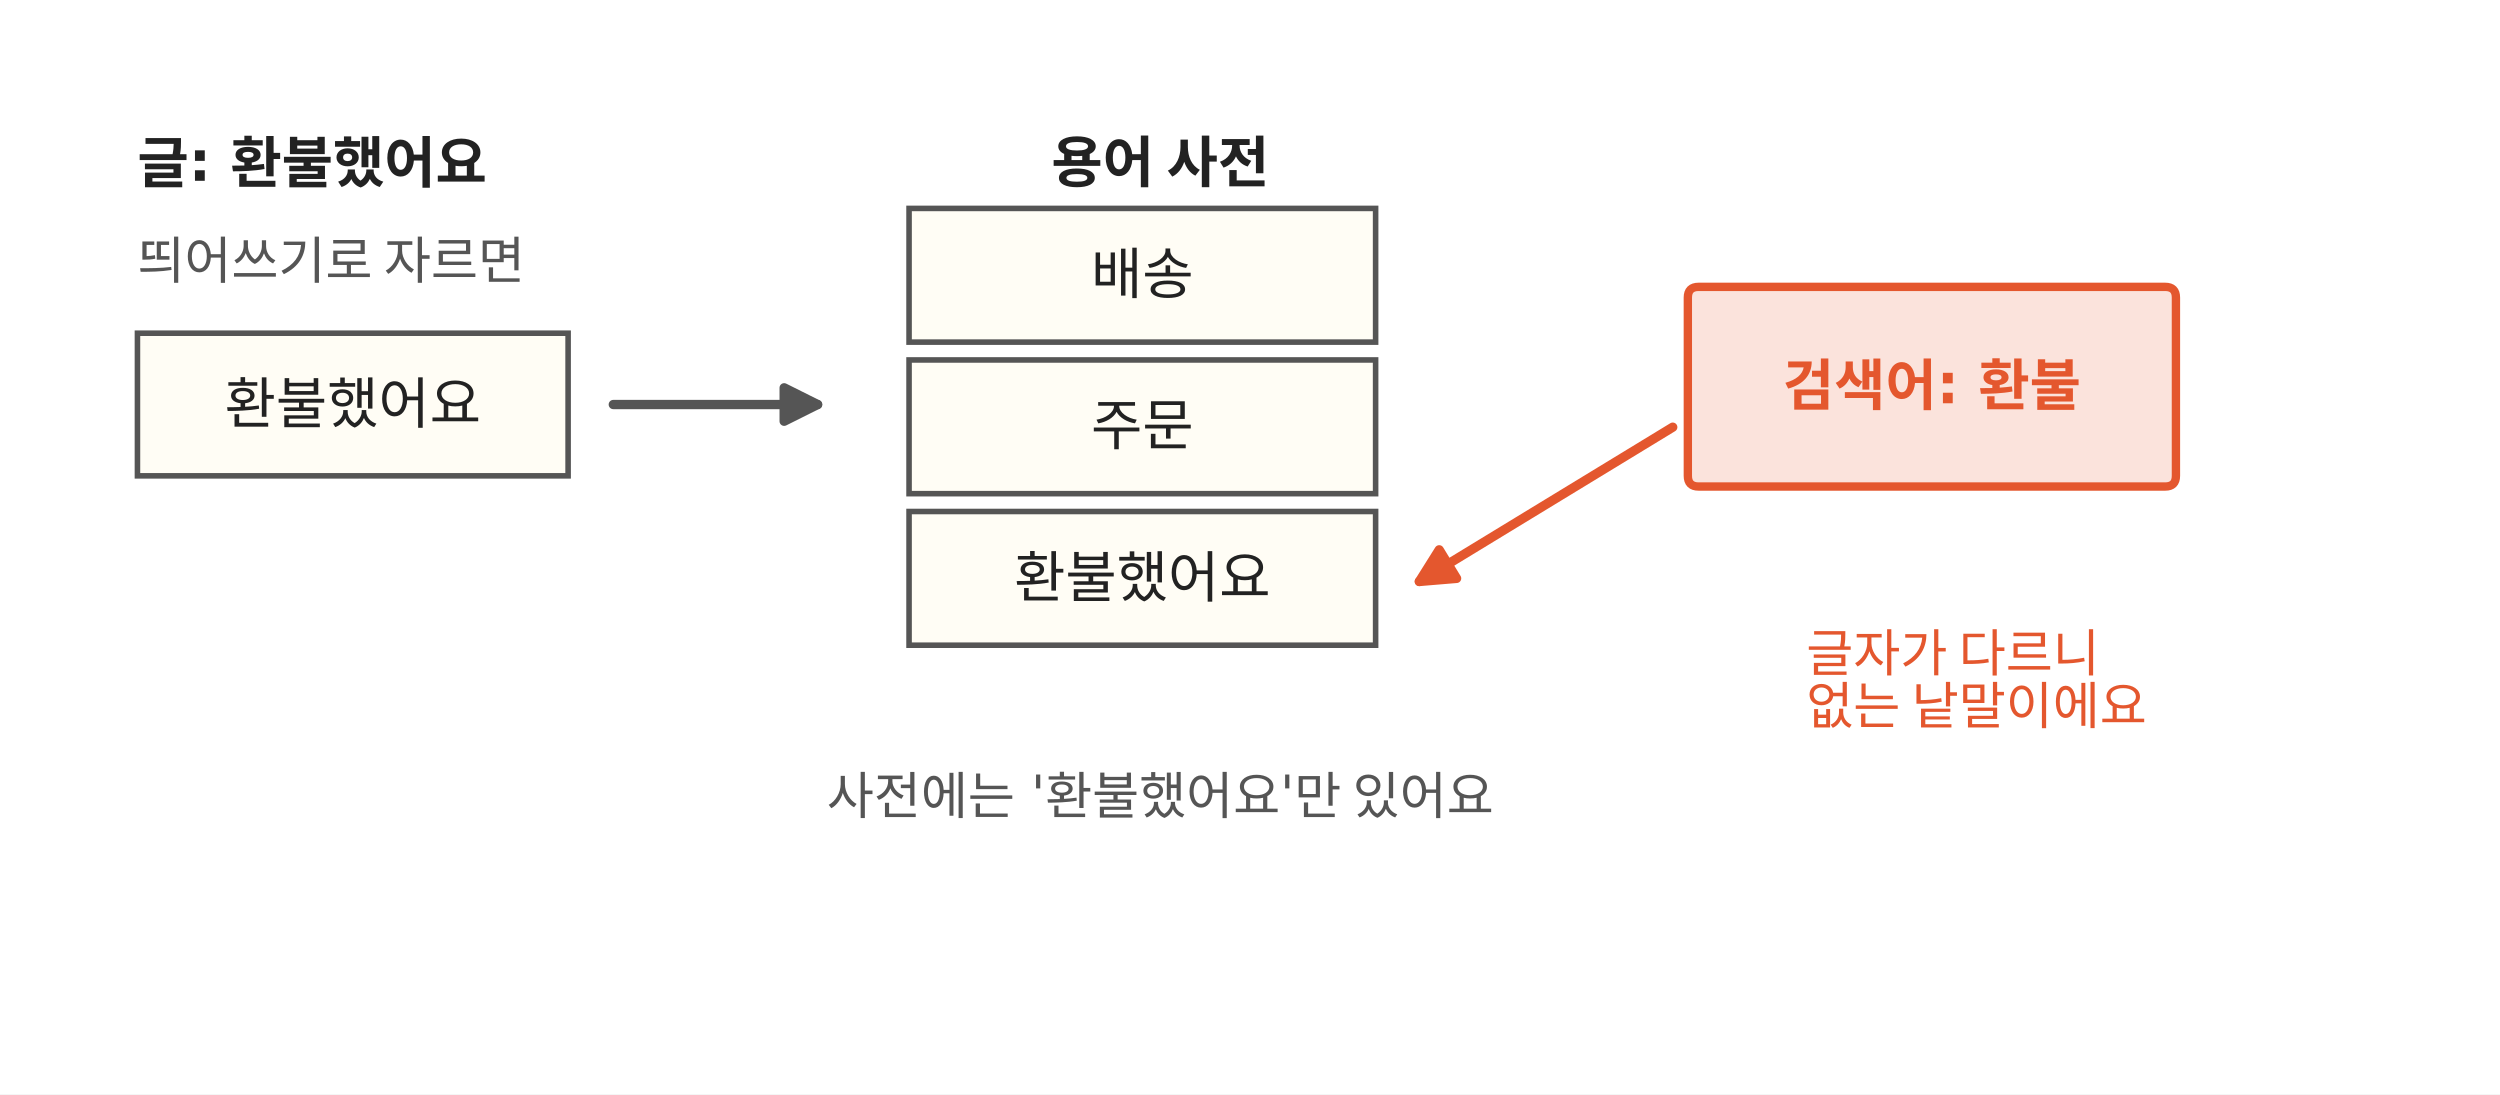
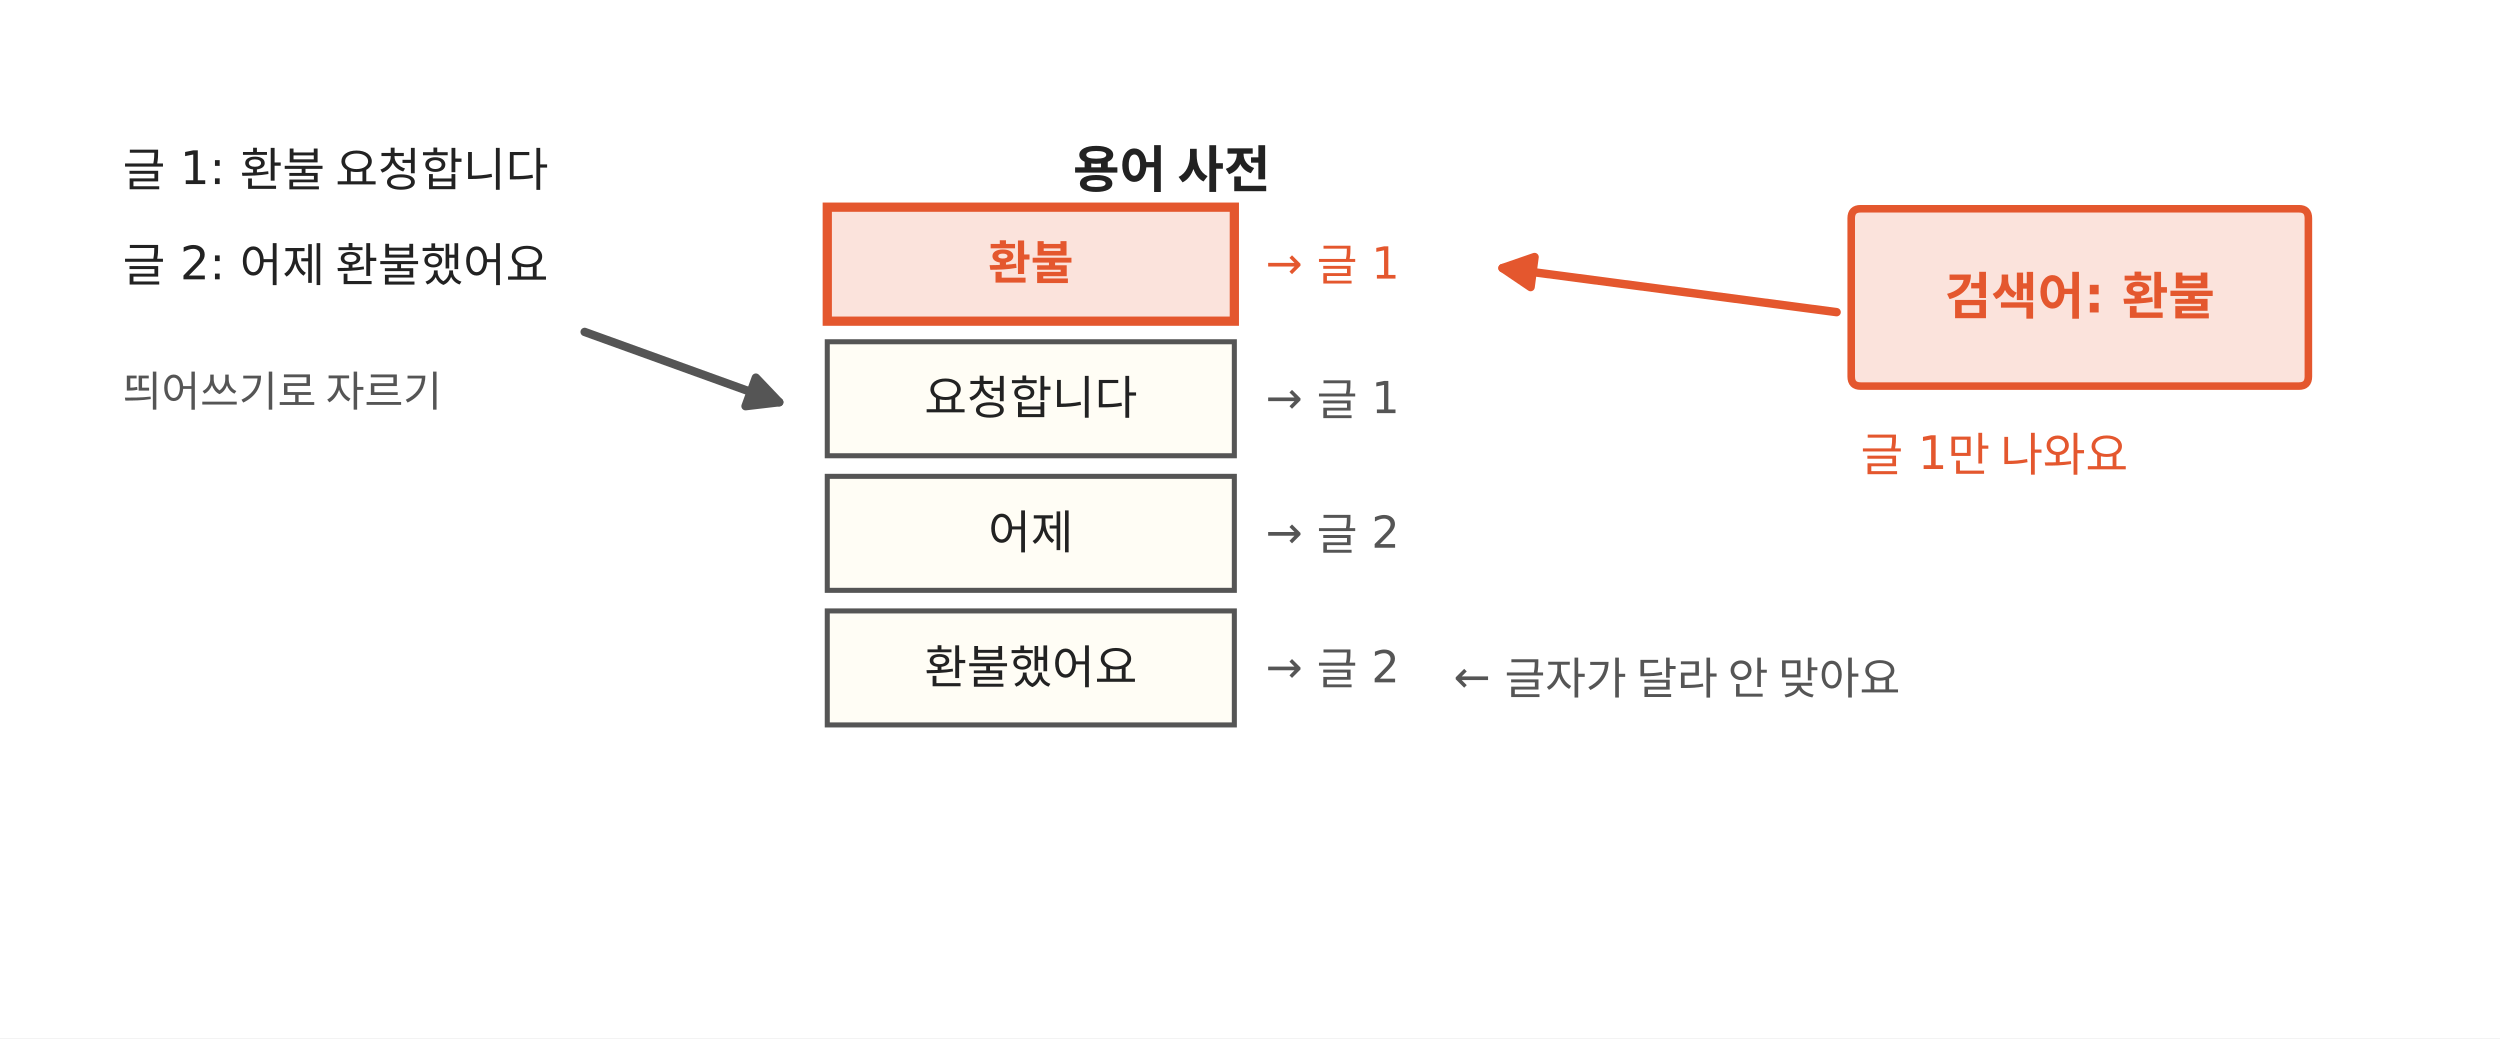
- <svg xmlns="http://www.w3.org/2000/svg" width="538.2pt" height="235.584pt" viewBox="0 0 538.2 235.584" version="1.1">
+ <svg xmlns="http://www.w3.org/2000/svg" width="594pt" height="246.672pt" viewBox="0 0 594 246.672" version="1.1">
  <defs>
    <style type="text/css">*{stroke-linejoin: round; stroke-linecap: butt}</style>
  </defs>
  <g id="figure_1">
    <g id="patch_1">
-       <path d="M 0 235.584  L 538.2 235.584  L 538.2 0  L 0 0  z " style="fill: #ffffff" />
+       <path d="M 0 246.672  L 594 246.672  L 594 0  L 0 0  z " style="fill: #ffffff" />
    </g>
    <g id="axes_1">
      <g id="patch_2">
-         <path d="M 29.589 102.439  L 122.303 102.439  L 122.303 71.734  L 29.589 71.734  z " clip-path="url(#pbd726e0ee0)" style="fill: #fffdf5; stroke: #555555; stroke-width: 1.2; stroke-linejoin: miter" />
+         <path d="M 138.919 78.871  Q 163.08 87.597 185.139 95.564  " clip-path="url(#p491ca87275)" style="fill: none; stroke: #555555; stroke-width: 2; stroke-linecap: round" />
+         <path d="M 179.59 89.732  L 185.139 95.564  L 177.144 96.504  z " clip-path="url(#p491ca87275)" style="fill: #555555; stroke: #555555; stroke-width: 2; stroke-linecap: round" />
      </g>
      <g id="patch_3">
-         <path d="M 132.031 87.087  Q 155.141 87.087 176.015 87.087  " clip-path="url(#pbd726e0ee0)" style="fill: none; stroke: #555555; stroke-width: 2; stroke-linecap: round" />
-         <path d="M 168.815 83.487  L 176.015 87.087  L 168.815 90.687  z " clip-path="url(#pbd726e0ee0)" style="fill: #555555; stroke: #555555; stroke-width: 2; stroke-linecap: round" />
+         <path d="M 196.56 76.311  L 293.28 76.311  L 293.28 49.225  L 196.56 49.225  z " clip-path="url(#p491ca87275)" style="fill: #fbe3dc; stroke: #e4572e; stroke-width: 2.2; stroke-linejoin: miter" />
      </g>
      <g id="patch_4">
-         <path d="M 195.702 73.653  L 296.142 73.653  L 296.142 44.867  L 195.702 44.867  z " clip-path="url(#pbd726e0ee0)" style="fill: #fffdf5; stroke: #555555; stroke-width: 1.2; stroke-linejoin: miter" />
+         <path d="M 196.56 108.288  L 293.28 108.288  L 293.28 81.202  L 196.56 81.202  z " clip-path="url(#p491ca87275)" style="fill: #fffdf5; stroke: #555555; stroke-width: 1.2; stroke-linejoin: miter" />
      </g>
      <g id="patch_5">
-         <path d="M 195.702 106.278  L 296.142 106.278  L 296.142 77.491  L 195.702 77.491  z " clip-path="url(#pbd726e0ee0)" style="fill: #fffdf5; stroke: #555555; stroke-width: 1.2; stroke-linejoin: miter" />
+         <path d="M 196.56 140.265  L 293.28 140.265  L 293.28 113.179  L 196.56 113.179  z " clip-path="url(#p491ca87275)" style="fill: #fffdf5; stroke: #555555; stroke-width: 1.2; stroke-linejoin: miter" />
      </g>
      <g id="patch_6">
-         <path d="M 195.702 138.902  L 296.142 138.902  L 296.142 110.116  L 195.702 110.116  z " clip-path="url(#pbd726e0ee0)" style="fill: #fffdf5; stroke: #555555; stroke-width: 1.2; stroke-linejoin: miter" />
+         <path d="M 196.56 172.242  L 293.28 172.242  L 293.28 145.156  L 196.56 145.156  z " clip-path="url(#p491ca87275)" style="fill: #fffdf5; stroke: #555555; stroke-width: 1.2; stroke-linejoin: miter" />
      </g>
      <g id="patch_7">
-         <path d="M 365.677 104.742  L 466.117 104.742  Q 468.435 104.742 468.435 102.439  L 468.435 64.058  Q 468.435 61.755 466.117 61.755  L 365.677 61.755  Q 363.359 61.755 363.359 64.058  L 363.359 102.439  Q 363.359 104.742 365.677 104.742  z " clip-path="url(#pbd726e0ee0)" style="fill: #fbe3dc; stroke: #e4572e; stroke-width: 1.8; stroke-linejoin: miter" />
+         <path d="M 442.08 91.735  L 546.24 91.735  Q 548.472 91.735 548.472 89.478  L 548.472 51.858  Q 548.472 49.601 546.24 49.601  L 442.08 49.601  Q 439.848 49.601 439.848 51.858  L 439.848 89.478  Q 439.848 91.735 442.08 91.735  z " clip-path="url(#p491ca87275)" style="fill: #fbe3dc; stroke: #e4572e; stroke-width: 1.8; stroke-linejoin: miter" />
      </g>
      <g id="patch_8">
-         <path d="M 360.107 91.964  Q 331.876 109.156 305.554 125.184  " clip-path="url(#pbd726e0ee0)" style="fill: none; stroke: #e4572e; stroke-width: 2; stroke-linecap: round" />
-         <path d="M 313.576 124.514  L 305.554 125.184  L 309.831 118.365  z " clip-path="url(#pbd726e0ee0)" style="fill: #e4572e; stroke: #e4572e; stroke-width: 2; stroke-linecap: round" />
+         <path d="M 436.378 74.169  Q 395.58 68.787 356.999 63.698  " clip-path="url(#p491ca87275)" style="fill: none; stroke: #e4572e; stroke-width: 2; stroke-linecap: round" />
+         <path d="M 363.666 68.208  L 356.999 63.698  L 364.608 61.07  z " clip-path="url(#p491ca87275)" style="fill: #e4572e; stroke: #e4572e; stroke-width: 2; stroke-linecap: round" />
      </g>
      <g id="text_1">
-         <text style="fill: #222222; font: 700 12px 'Apple SD Gothic Neo', 'Noto Sans KR', 'Malgun Gothic', 'DejaVu Sans', 'Bitstream Vera Sans', 'Computer Modern Sans Serif', 'Lucida Grande', 'Verdana', 'Geneva', 'Lucid', 'Arial', 'Helvetica', 'Avant Garde', sans-serif; text-anchor: start" x="29.589" y="39.334" transform="rotate(-0 29.58923 39.33388)">글: 환불했어요</text>
+         <text style="fill: #222222; font: 11px 'Apple SD Gothic Neo', 'Noto Sans KR', 'Malgun Gothic', 'DejaVu Sans', 'Bitstream Vera Sans', 'Computer Modern Sans Serif', 'Lucida Grande', 'Verdana', 'Geneva', 'Lucid', 'Arial', 'Helvetica', 'Avant Garde', sans-serif; text-anchor: start" x="29.16" y="44.236" transform="rotate(-0 29.16 44.23552)">글 1: 환불 요청합니다</text>
      </g>
      <g id="text_2">
-         <text style="fill: #555555; font: 11px 'Apple SD Gothic Neo', 'Noto Sans KR', 'Malgun Gothic', 'DejaVu Sans', 'Bitstream Vera Sans', 'Computer Modern Sans Serif', 'Lucida Grande', 'Verdana', 'Geneva', 'Lucid', 'Arial', 'Helvetica', 'Avant Garde', sans-serif; text-anchor: start" x="29.589" y="60.024" transform="rotate(-0 29.58923 60.02357)">띄어쓰기로 자르면</text>
+         <text style="fill: #222222; font: 11px 'Apple SD Gothic Neo', 'Noto Sans KR', 'Malgun Gothic', 'DejaVu Sans', 'Bitstream Vera Sans', 'Computer Modern Sans Serif', 'Lucida Grande', 'Verdana', 'Geneva', 'Lucid', 'Arial', 'Helvetica', 'Avant Garde', sans-serif; text-anchor: start" x="29.16" y="66.868" transform="rotate(-0 29.16 66.86767)">글 2: 어제 환불했어요</text>
      </g>
      <g id="text_3">
-         <text style="fill: #222222; font: 12px 'Apple SD Gothic Neo', 'Noto Sans KR', 'Malgun Gothic', 'DejaVu Sans', 'Bitstream Vera Sans', 'Computer Modern Sans Serif', 'Lucida Grande', 'Verdana', 'Geneva', 'Lucid', 'Arial', 'Helvetica', 'Avant Garde', sans-serif; text-anchor: middle" x="75.946" y="91.149" transform="rotate(-0 75.94615 91.14896)">환불했어요</text>
+         <text style="fill: #555555; font: 10px 'Apple SD Gothic Neo', 'Noto Sans KR', 'Malgun Gothic', 'DejaVu Sans', 'Bitstream Vera Sans', 'Computer Modern Sans Serif', 'Lucida Grande', 'Verdana', 'Geneva', 'Lucid', 'Arial', 'Helvetica', 'Avant Garde', sans-serif; text-anchor: start" x="29.16" y="96.551" transform="rotate(-0 29.16 96.55094)">띄어쓰기로 자르기</text>
      </g>
      <g id="text_4">
-         <text style="fill: #222222; font: 700 12px 'Apple SD Gothic Neo', 'Noto Sans KR', 'Malgun Gothic', 'DejaVu Sans', 'Bitstream Vera Sans', 'Computer Modern Sans Serif', 'Lucida Grande', 'Verdana', 'Geneva', 'Lucid', 'Arial', 'Helvetica', 'Avant Garde', sans-serif; text-anchor: middle" x="249.785" y="39.245" transform="rotate(-0 249.7846 39.24482)">용어 사전</text>
+         <text style="fill: #222222; font: 700 12px 'Apple SD Gothic Neo', 'Noto Sans KR', 'Malgun Gothic', 'DejaVu Sans', 'Bitstream Vera Sans', 'Computer Modern Sans Serif', 'Lucida Grande', 'Verdana', 'Geneva', 'Lucid', 'Arial', 'Helvetica', 'Avant Garde', sans-serif; text-anchor: middle" x="278.4" y="44.545" transform="rotate(-0 278.4 44.54512)">용어 사전</text>
      </g>
      <g id="text_5">
-         <text style="fill: #222222; font: 12px 'Apple SD Gothic Neo', 'Noto Sans KR', 'Malgun Gothic', 'DejaVu Sans', 'Bitstream Vera Sans', 'Computer Modern Sans Serif', 'Lucida Grande', 'Verdana', 'Geneva', 'Lucid', 'Arial', 'Helvetica', 'Avant Garde', sans-serif; text-anchor: middle" x="245.922" y="63.245" transform="rotate(-0 245.9215 63.24547)">배송</text>
+         <text style="fill: #e4572e; font: 700 11px 'Apple SD Gothic Neo', 'Noto Sans KR', 'Malgun Gothic', 'DejaVu Sans', 'Bitstream Vera Sans', 'Computer Modern Sans Serif', 'Lucida Grande', 'Verdana', 'Geneva', 'Lucid', 'Arial', 'Helvetica', 'Avant Garde', sans-serif; text-anchor: middle" x="244.92" y="66.354" transform="rotate(-0 244.92 66.35397)">환불</text>
      </g>
      <g id="text_6">
-         <text style="fill: #222222; font: 12px 'Apple SD Gothic Neo', 'Noto Sans KR', 'Malgun Gothic', 'DejaVu Sans', 'Bitstream Vera Sans', 'Computer Modern Sans Serif', 'Lucida Grande', 'Verdana', 'Geneva', 'Lucid', 'Arial', 'Helvetica', 'Avant Garde', sans-serif; text-anchor: middle" x="245.922" y="95.797" transform="rotate(-0 245.9215 95.79665)">주문</text>
+         <text style="fill: #e4572e; font: 10.5px 'Apple SD Gothic Neo', 'Noto Sans KR', 'Malgun Gothic', 'DejaVu Sans', 'Bitstream Vera Sans', 'Computer Modern Sans Serif', 'Lucida Grande', 'Verdana', 'Geneva', 'Lucid', 'Arial', 'Helvetica', 'Avant Garde', sans-serif; text-anchor: start" x="300.72" y="66.191" transform="rotate(-0 300.72 66.19096)">→ 글 1</text>
      </g>
      <g id="text_7">
-         <text style="fill: #222222; font: 12px 'Apple SD Gothic Neo', 'Noto Sans KR', 'Malgun Gothic', 'DejaVu Sans', 'Bitstream Vera Sans', 'Computer Modern Sans Serif', 'Lucida Grande', 'Verdana', 'Geneva', 'Lucid', 'Arial', 'Helvetica', 'Avant Garde', sans-serif; text-anchor: middle" x="245.922" y="128.571" transform="rotate(-0 245.9215 128.571)">환불했어요</text>
+         <text style="fill: #222222; font: 11px 'Apple SD Gothic Neo', 'Noto Sans KR', 'Malgun Gothic', 'DejaVu Sans', 'Bitstream Vera Sans', 'Computer Modern Sans Serif', 'Lucida Grande', 'Verdana', 'Geneva', 'Lucid', 'Arial', 'Helvetica', 'Avant Garde', sans-serif; text-anchor: middle" x="244.92" y="98.398" transform="rotate(-0 244.92 98.398)">요청합니다</text>
      </g>
      <g id="text_8">
-         <text style="fill: #e4572e; font: 700 12px 'Apple SD Gothic Neo', 'Noto Sans KR', 'Malgun Gothic', 'DejaVu Sans', 'Bitstream Vera Sans', 'Computer Modern Sans Serif', 'Lucida Grande', 'Verdana', 'Geneva', 'Lucid', 'Arial', 'Helvetica', 'Avant Garde', sans-serif; text-anchor: middle" x="415.897" y="87.233" transform="rotate(-0 415.8969 87.23299)">검색어: 환불</text>
+         <text style="fill: #555555; font: 10.5px 'Apple SD Gothic Neo', 'Noto Sans KR', 'Malgun Gothic', 'DejaVu Sans', 'Bitstream Vera Sans', 'Computer Modern Sans Serif', 'Lucida Grande', 'Verdana', 'Geneva', 'Lucid', 'Arial', 'Helvetica', 'Avant Garde', sans-serif; text-anchor: start" x="300.72" y="98.168" transform="rotate(-0 300.72 98.16796)">→ 글 1</text>
      </g>
      <g id="text_9">
-         <text style="fill: #e4572e; font: 11px 'Apple SD Gothic Neo', 'Noto Sans KR', 'Malgun Gothic', 'DejaVu Sans', 'Bitstream Vera Sans', 'Computer Modern Sans Serif', 'Lucida Grande', 'Verdana', 'Geneva', 'Lucid', 'Arial', 'Helvetica', 'Avant Garde', sans-serif" transform="translate(388.8554 144.5483)">글자가 다르니</text>
-         <text style="fill: #e4572e; font: 11px 'Apple SD Gothic Neo', 'Noto Sans KR', 'Malgun Gothic', 'DejaVu Sans', 'Bitstream Vera Sans', 'Computer Modern Sans Serif', 'Lucida Grande', 'Verdana', 'Geneva', 'Lucid', 'Arial', 'Helvetica', 'Avant Garde', sans-serif" transform="translate(388.8554 155.8921)">없는 낱말이에요</text>
+         <text style="fill: #222222; font: 11px 'Apple SD Gothic Neo', 'Noto Sans KR', 'Malgun Gothic', 'DejaVu Sans', 'Bitstream Vera Sans', 'Computer Modern Sans Serif', 'Lucida Grande', 'Verdana', 'Geneva', 'Lucid', 'Arial', 'Helvetica', 'Avant Garde', sans-serif; text-anchor: middle" x="244.92" y="130.364" transform="rotate(-0 244.92 130.3638)">어제</text>
      </g>
      <g id="text_10">
-         <text style="fill: #555555; font: 11px 'Apple SD Gothic Neo', 'Noto Sans KR', 'Malgun Gothic', 'DejaVu Sans', 'Bitstream Vera Sans', 'Computer Modern Sans Serif', 'Lucida Grande', 'Verdana', 'Geneva', 'Lucid', 'Arial', 'Helvetica', 'Avant Garde', sans-serif; text-anchor: middle" x="249.785" y="175.256" transform="rotate(-0 249.7846 175.2558)">사전에는 '환불했어요'만 있어요</text>
+         <text style="fill: #555555; font: 10.5px 'Apple SD Gothic Neo', 'Noto Sans KR', 'Malgun Gothic', 'DejaVu Sans', 'Bitstream Vera Sans', 'Computer Modern Sans Serif', 'Lucida Grande', 'Verdana', 'Geneva', 'Lucid', 'Arial', 'Helvetica', 'Avant Garde', sans-serif; text-anchor: start" x="300.72" y="130.145" transform="rotate(-0 300.72 130.145)">→ 글 2</text>
+       </g>
+       <g id="text_11">
+         <text style="fill: #222222; font: 11px 'Apple SD Gothic Neo', 'Noto Sans KR', 'Malgun Gothic', 'DejaVu Sans', 'Bitstream Vera Sans', 'Computer Modern Sans Serif', 'Lucida Grande', 'Verdana', 'Geneva', 'Lucid', 'Arial', 'Helvetica', 'Avant Garde', sans-serif; text-anchor: middle" x="244.92" y="162.422" transform="rotate(-0 244.92 162.4225)">환불했어요</text>
+       </g>
+       <g id="text_12">
+         <text style="fill: #555555; font: 10.5px 'Apple SD Gothic Neo', 'Noto Sans KR', 'Malgun Gothic', 'DejaVu Sans', 'Bitstream Vera Sans', 'Computer Modern Sans Serif', 'Lucida Grande', 'Verdana', 'Geneva', 'Lucid', 'Arial', 'Helvetica', 'Avant Garde', sans-serif; text-anchor: start" x="300.72" y="162.122" transform="rotate(-0 300.72 162.122)">→ 글 2</text>
+       </g>
+       <g id="text_13">
+         <text style="fill: #e4572e; font: 700 12px 'Apple SD Gothic Neo', 'Noto Sans KR', 'Malgun Gothic', 'DejaVu Sans', 'Bitstream Vera Sans', 'Computer Modern Sans Serif', 'Lucida Grande', 'Verdana', 'Geneva', 'Lucid', 'Arial', 'Helvetica', 'Avant Garde', sans-serif; text-anchor: middle" x="494.16" y="74.652" transform="rotate(-0 494.16 74.65238)">검색어: 환불</text>
+       </g>
+       <g id="text_14">
+         <text style="fill: #e4572e; font: 11px 'Apple SD Gothic Neo', 'Noto Sans KR', 'Malgun Gothic', 'DejaVu Sans', 'Bitstream Vera Sans', 'Computer Modern Sans Serif', 'Lucida Grande', 'Verdana', 'Geneva', 'Lucid', 'Arial', 'Helvetica', 'Avant Garde', sans-serif; text-anchor: start" x="442.08" y="111.93" transform="rotate(-0 442.08 111.93)">글 1만 나와요</text>
+       </g>
+       <g id="text_15">
+         <text style="fill: #555555; font: 10.5px 'Apple SD Gothic Neo', 'Noto Sans KR', 'Malgun Gothic', 'DejaVu Sans', 'Bitstream Vera Sans', 'Computer Modern Sans Serif', 'Lucida Grande', 'Verdana', 'Geneva', 'Lucid', 'Arial', 'Helvetica', 'Avant Garde', sans-serif; text-anchor: start" x="345.36" y="164.448" transform="rotate(-0 345.36 164.4481)">← 글자가 달라 안 맞아요</text>
      </g>
    </g>
  </g>
  <defs>
-     <clipPath id="pbd726e0ee0">
-       <rect x="18" y="18" width="502.2" height="199.584" />
+     <clipPath id="p491ca87275">
+       <rect x="18" y="18" width="558" height="210.672" />
    </clipPath>
  </defs>
</svg>
